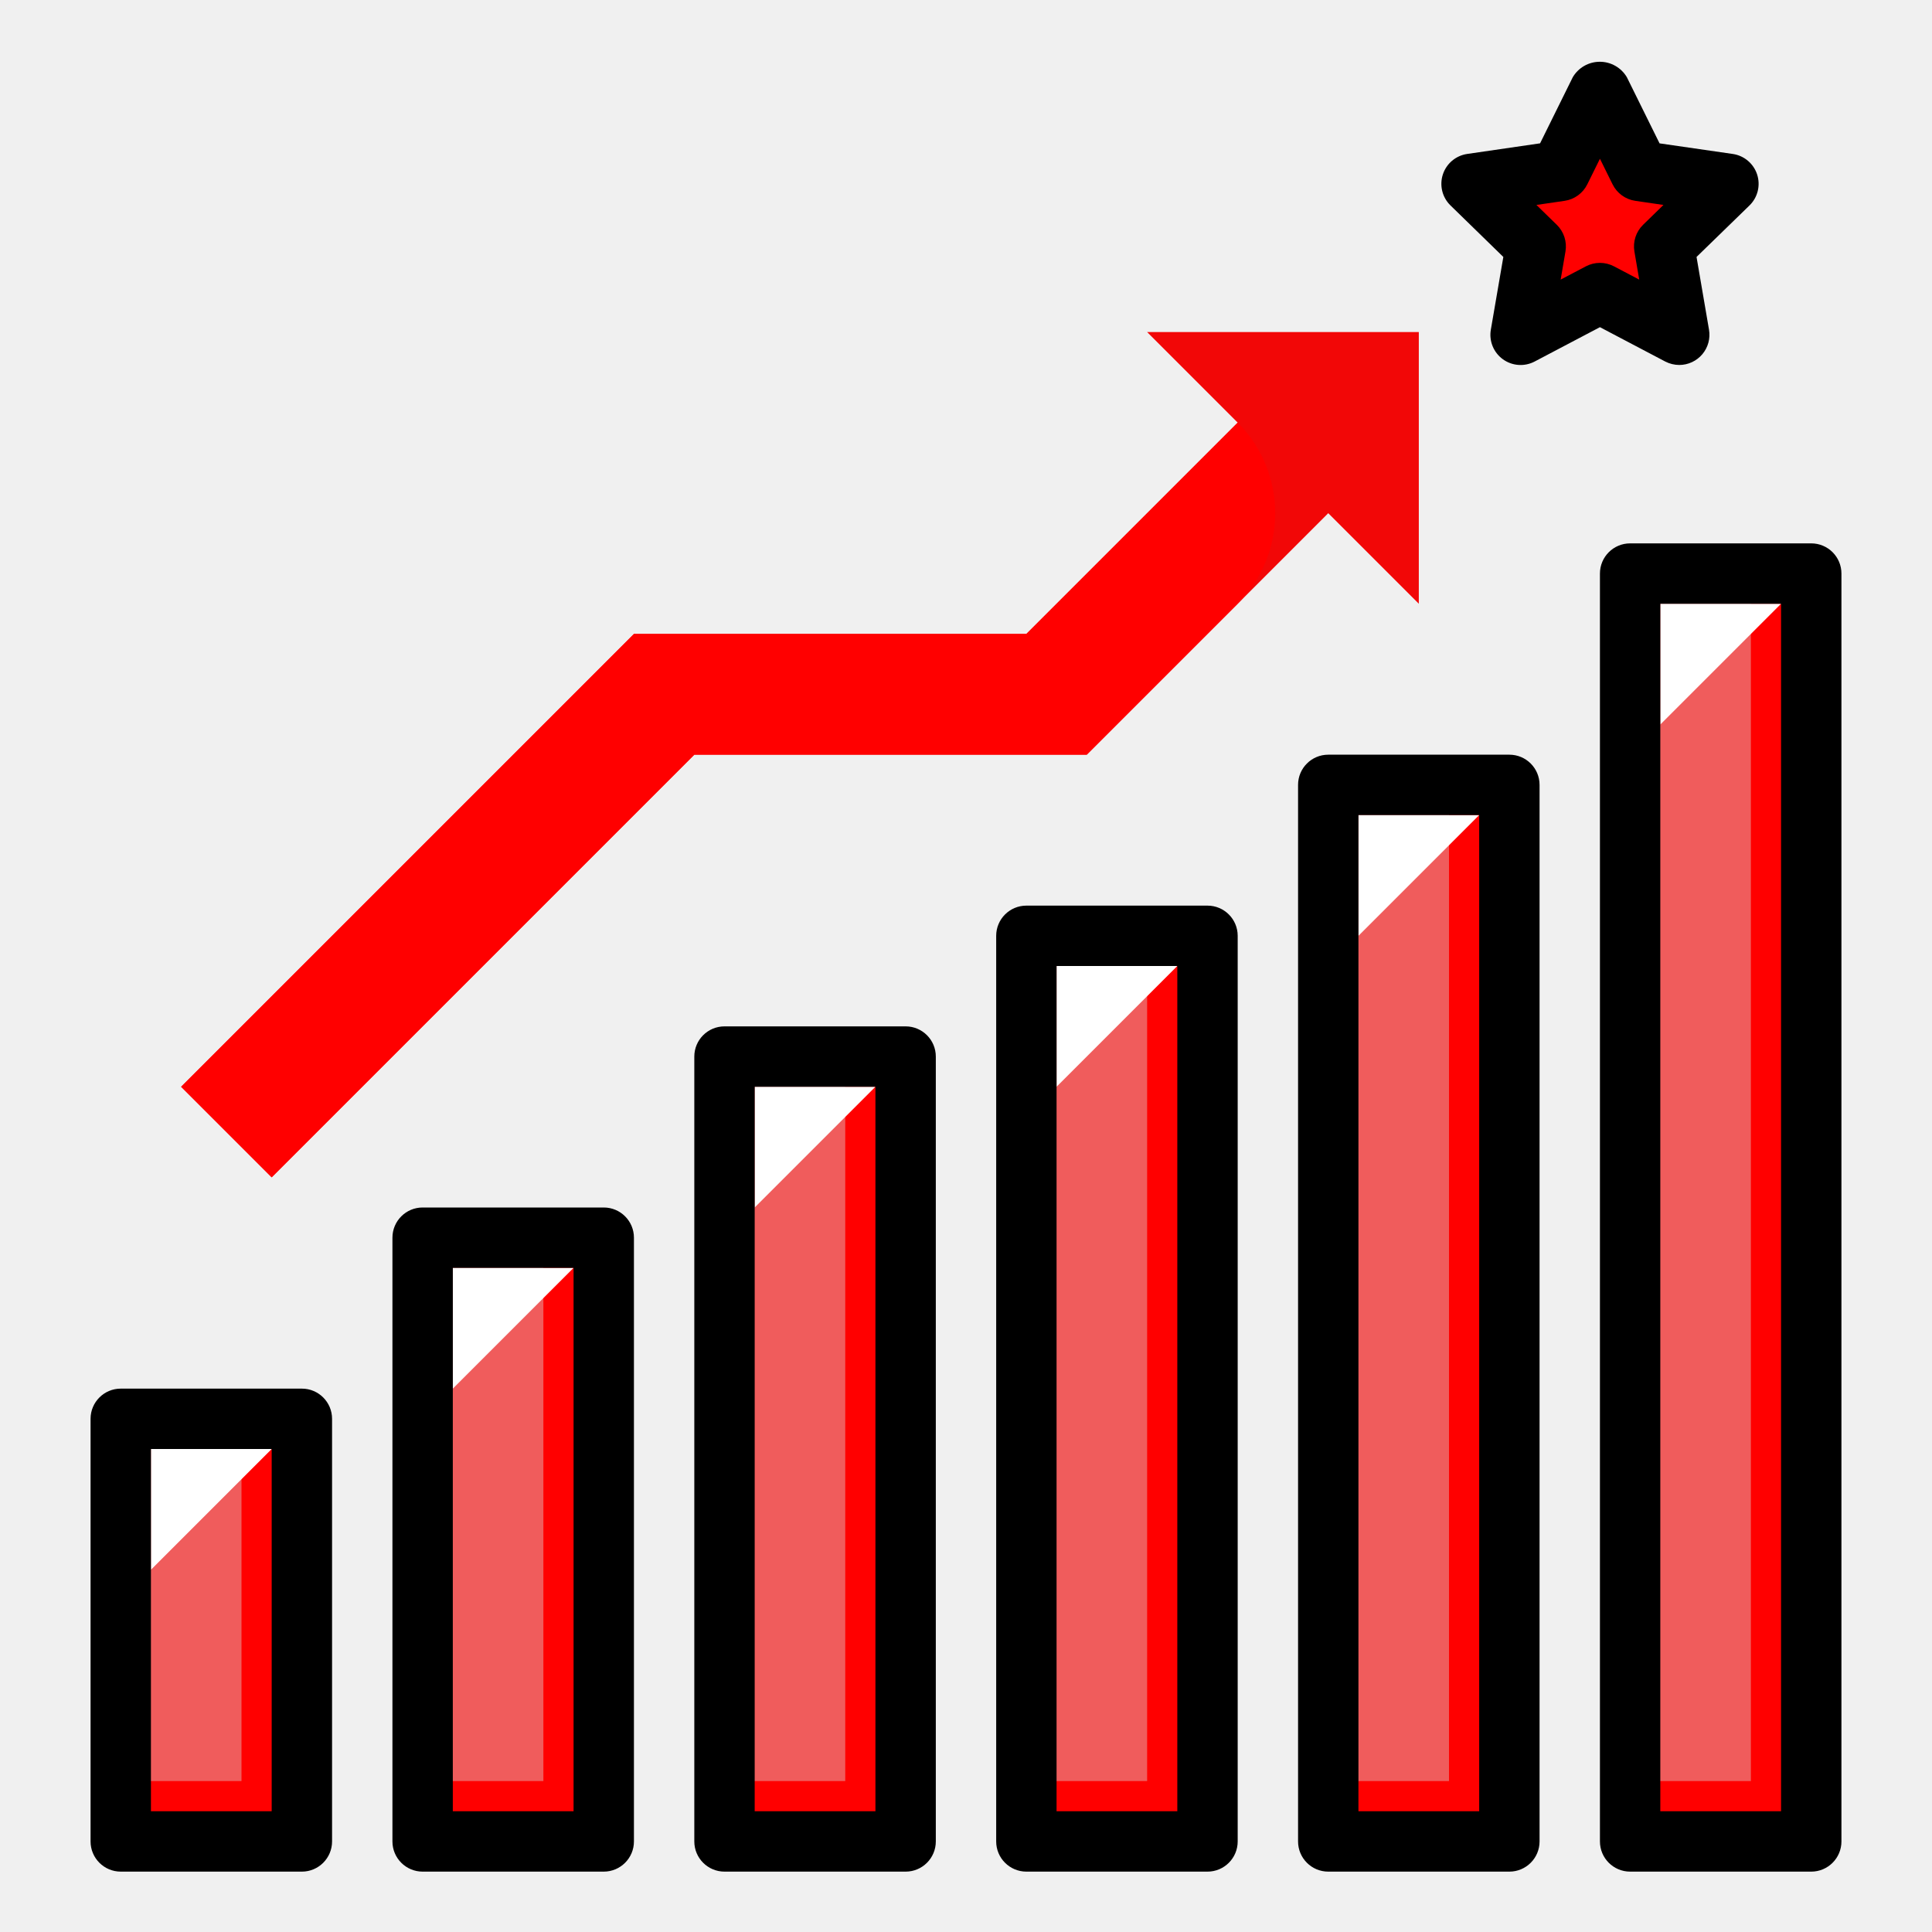
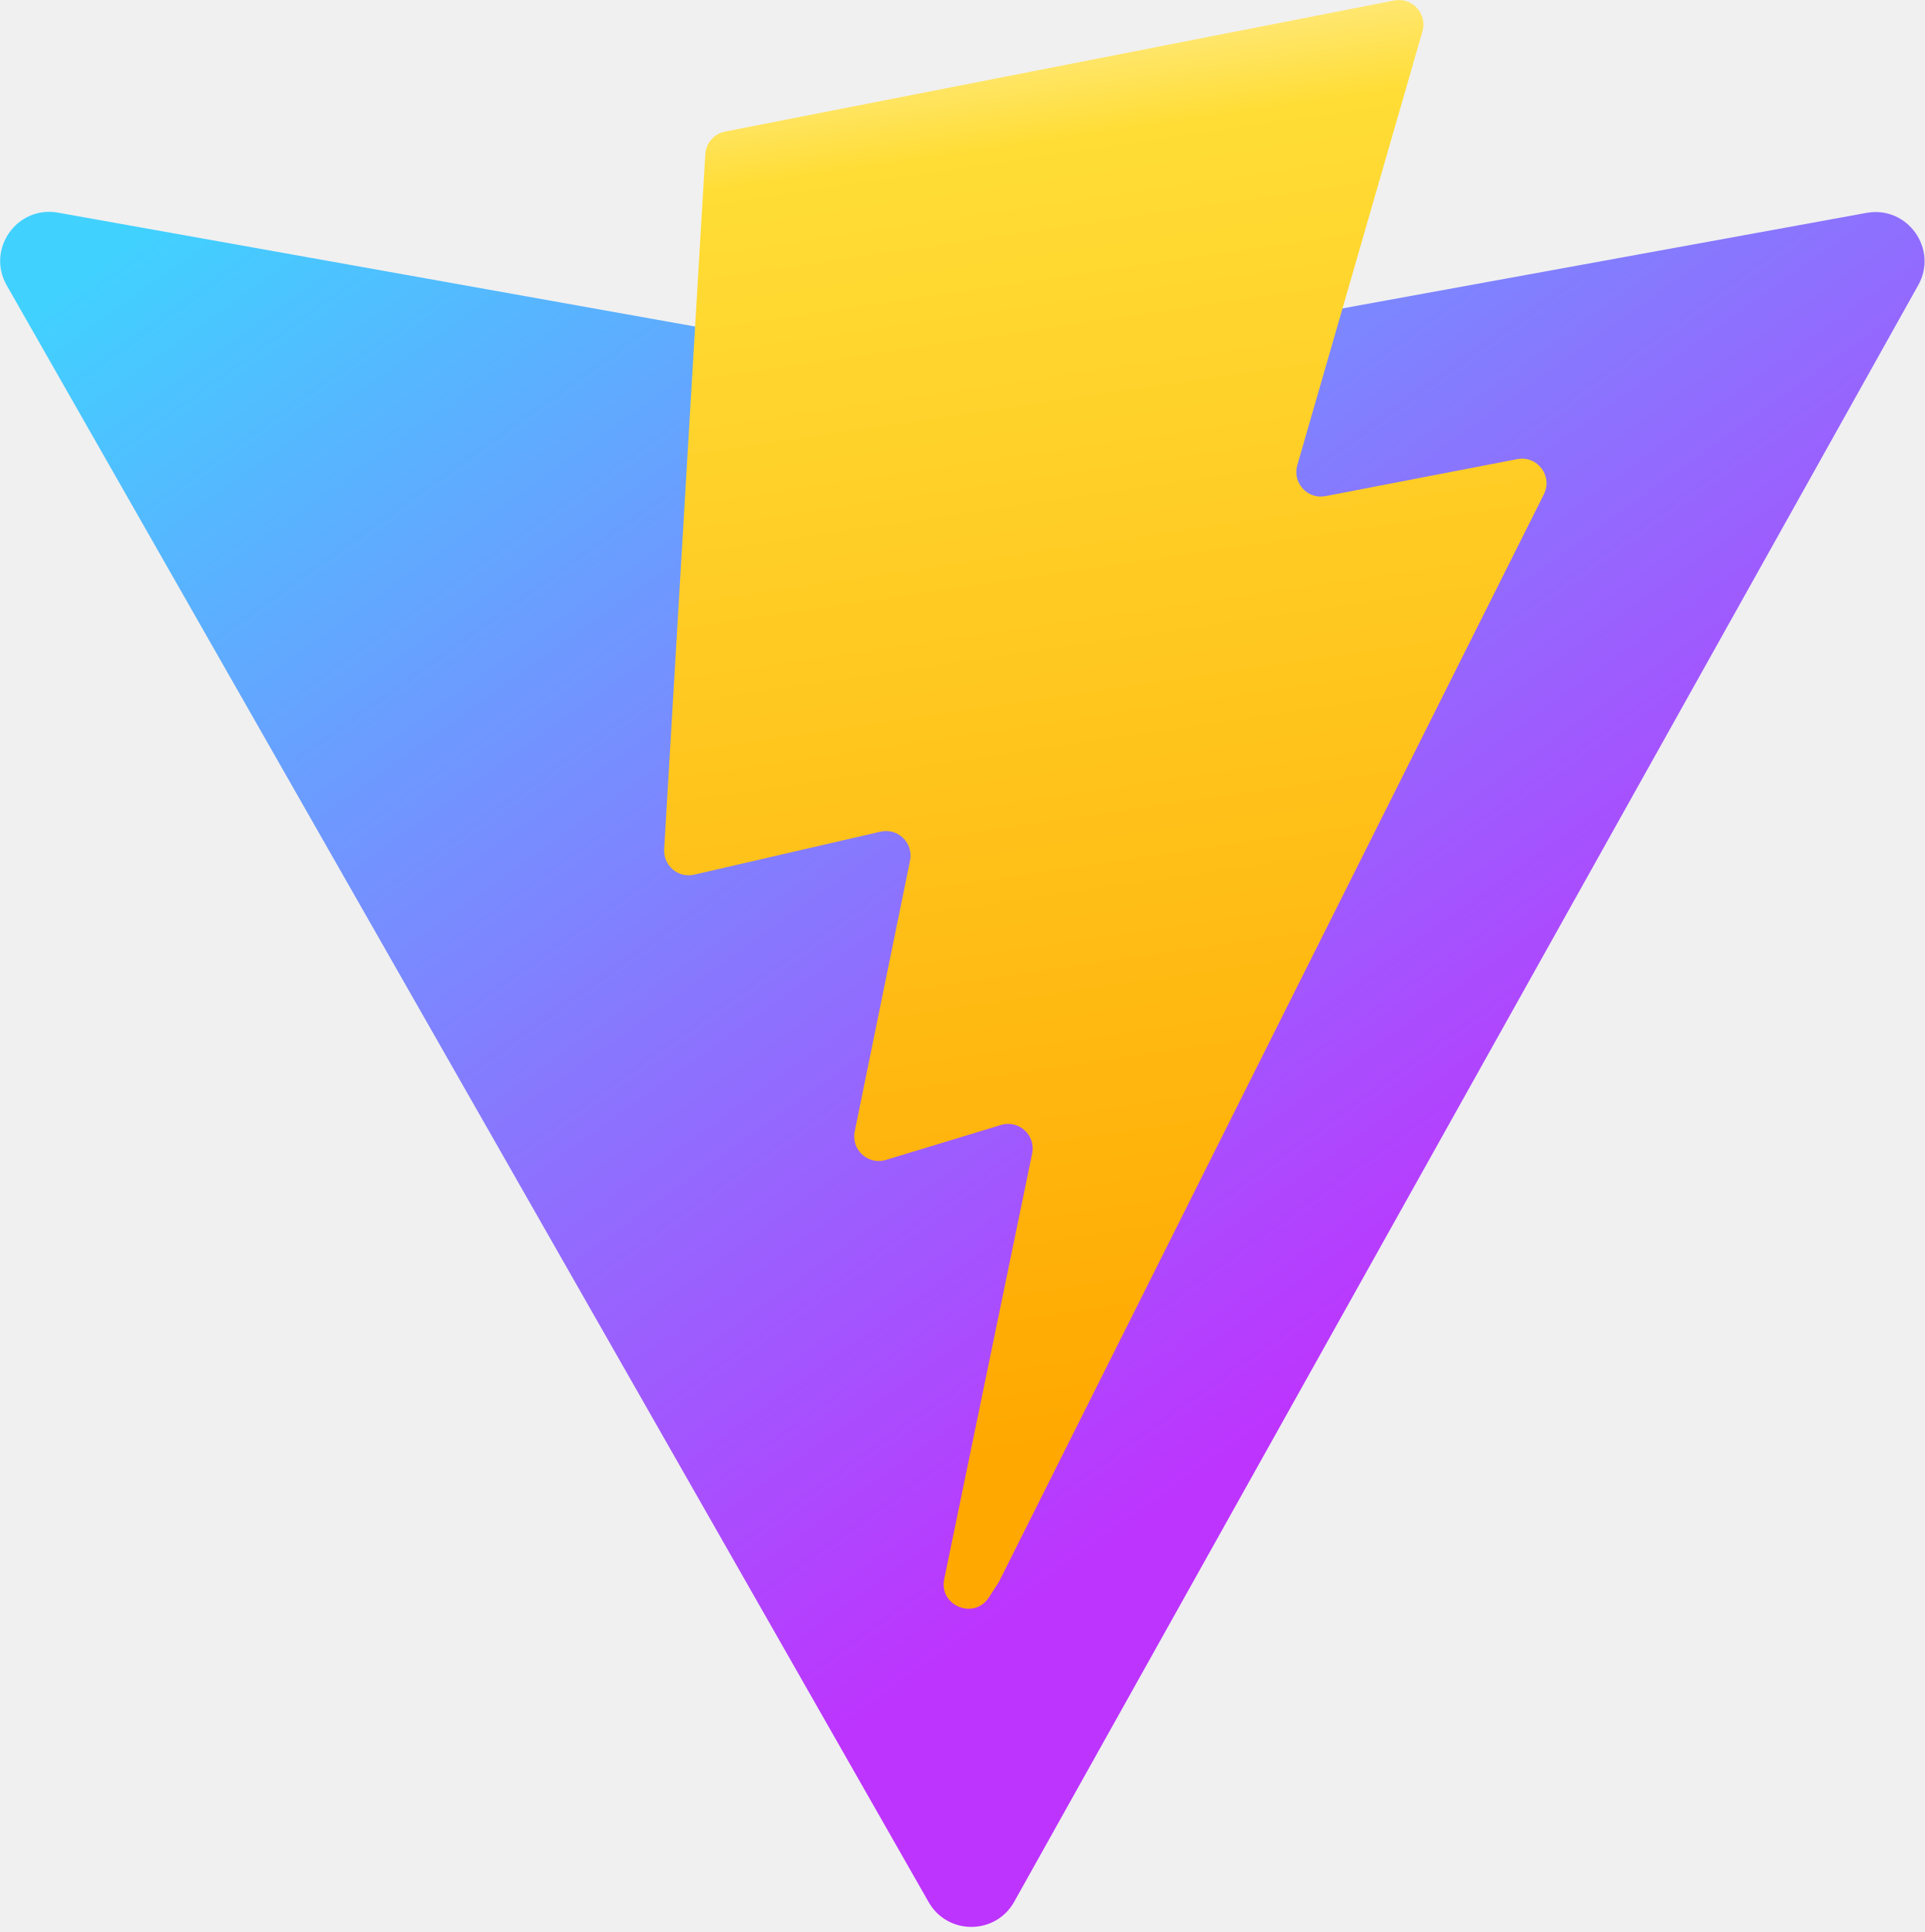
- <svg xmlns="http://www.w3.org/2000/svg" viewBox="0 0 64 64" id="fill" fill="#000000">
-   <g id="SVGRepo_bgCarrier" stroke-width="0" />
-   <g id="SVGRepo_tracerCarrier" stroke-linecap="round" stroke-linejoin="round" />
-   <g id="SVGRepo_iconCarrier">
-     <rect height="14" style="fill:#ff0000" width="6" x="4" y="47" />
-     <rect height="20" style="fill:#ff0000" width="6" x="14" y="41" />
-     <rect height="26" style="fill:#ff0000" width="6" x="24" y="35" />
-     <rect height="30" style="fill:#ff0000" width="6" x="34" y="31" />
-     <rect height="35" style="fill:#ff0000" width="6" x="44" y="26" />
-     <rect height="42" style="fill:#ff0000" width="6" x="54" y="19" />
-     <rect height="40" style="fill:#f05c5c" width="4" x="54" y="19" />
-     <rect height="33" style="fill:#f05c5c" width="4" x="44" y="26" />
-     <rect height="28" style="fill:#f05c5c" width="4" x="34" y="31" />
-     <rect height="24" style="fill:#f05c5c" width="4" x="24" y="35" />
-     <rect height="18" style="fill:#f05c5c" width="4" x="14" y="41" />
-     <rect height="12" style="fill:#f05c5c" width="4" x="4" y="47" />
-     <polygon points="53 3 54.314 5.663 57.253 6.09 55.127 8.163 55.629 11.09 53 9.708 50.371 11.09 50.873 8.163 48.747 6.09 51.686 5.663 53 3" style="fill:#ff0000" />
-     <polygon points="38 11 41 14 34 21 21 21 6 36 9 39 23 25 36 25 44 17 47 20 47 11 38 11" style="fill:#f20707" />
-     <path d="M41,14l-7,7H21L6,36l3,3L23,25H36l5-5a4.242,4.242,0,0,0,0-6Z" style="fill:#ff0000" />
-     <polygon points="5 52 5 48 9 48 5 52" style="fill:#fff" />
-     <polygon points="15 46 15 42 19 42 15 46" style="fill:#fff" />
-     <polygon points="25 40 25 36 29 36 25 40" style="fill:#fff" />
-     <polygon points="35 36 35 32 39 32 35 36" style="fill:#fff" />
-     <polygon points="45 31 45 27 49 27 45 31" style="fill:#fff" />
-     <polygon points="55 24 55 20 59 20 55 24" style="fill:#fff" />
-     <path d="M10,62H4a1,1,0,0,1-1-1V47a1,1,0,0,1,1-1h6a1,1,0,0,1,1,1V61A1,1,0,0,1,10,62ZM5,60H9V48H5Z" />
-     <path d="M20,62H14a1,1,0,0,1-1-1V41a1,1,0,0,1,1-1h6a1,1,0,0,1,1,1V61A1,1,0,0,1,20,62Zm-5-2h4V42H15Z" />
-     <path d="M30,62H24a1,1,0,0,1-1-1V35a1,1,0,0,1,1-1h6a1,1,0,0,1,1,1V61A1,1,0,0,1,30,62Zm-5-2h4V36H25Z" />
-     <path d="M40,62H34a1,1,0,0,1-1-1V31a1,1,0,0,1,1-1h6a1,1,0,0,1,1,1V61A1,1,0,0,1,40,62Zm-5-2h4V32H35Z" />
-     <path d="M50,62H44a1,1,0,0,1-1-1V26a1,1,0,0,1,1-1h6a1,1,0,0,1,1,1V61A1,1,0,0,1,50,62Zm-5-2h4V27H45Z" />
-     <path d="M60,62H54a1,1,0,0,1-1-1V19a1,1,0,0,1,1-1h6a1,1,0,0,1,1,1V61A1,1,0,0,1,60,62Zm-5-2h4V20H55Z" />
-     <path d="M55.629,12.09a1.015,1.015,0,0,1-.466-.114L53,10.838l-2.163,1.138a1,1,0,0,1-1.451-1.055L49.8,8.512l-1.75-1.706A1,1,0,0,1,48.6,5.1l2.417-.352L52.1,2.558a1.04,1.04,0,0,1,1.792,0l1.083,2.191L57.4,5.1a1,1,0,0,1,.555,1.705L56.2,8.512l.413,2.409a1,1,0,0,1-.985,1.169ZM53,8.708a1,1,0,0,1,.466.115l.835.439-.159-.93a1,1,0,0,1,.287-.885l.675-.658-.933-.136a1,1,0,0,1-.753-.548L53,5.259l-.418.846a1,1,0,0,1-.753.548l-.933.136.675.658a1,1,0,0,1,.287.885l-.159.93.835-.439A1,1,0,0,1,53,8.708Z" />
-   </g>
+ <svg xmlns="http://www.w3.org/2000/svg" aria-hidden="true" role="img" class="iconify iconify--logos" width="31.88" height="32" preserveAspectRatio="xMidYMid meet" viewBox="0 0 256 257">
+   <defs>
+     <linearGradient id="IconifyId1813088fe1fbc01fb466" x1="-.828%" x2="57.636%" y1="7.652%" y2="78.411%">
+       <stop offset="0%" stop-color="#41D1FF" />
+       <stop offset="100%" stop-color="#BD34FE" />
+     </linearGradient>
+     <linearGradient id="IconifyId1813088fe1fbc01fb467" x1="43.376%" x2="50.316%" y1="2.242%" y2="89.03%">
+       <stop offset="0%" stop-color="#FFEA83" />
+       <stop offset="8.333%" stop-color="#FFDD35" />
+       <stop offset="100%" stop-color="#FFA800" />
+     </linearGradient>
+   </defs>
+   <path fill="url(#IconifyId1813088fe1fbc01fb466)" d="M255.153 37.938L134.897 252.976c-2.483 4.44-8.862 4.466-11.382.048L.875 37.958c-2.746-4.814 1.371-10.646 6.827-9.67l120.385 21.517a6.537 6.537 0 0 0 2.322-.004l117.867-21.483c5.438-.991 9.574 4.796 6.877 9.62Z" />
+   <path fill="url(#IconifyId1813088fe1fbc01fb467)" d="M185.432.063L96.44 17.501a3.268 3.268 0 0 0-2.634 3.014l-5.474 92.456a3.268 3.268 0 0 0 3.997 3.378l24.777-5.718c2.318-.535 4.413 1.507 3.936 3.838l-7.361 36.047c-.495 2.426 1.782 4.5 4.151 3.78l15.304-4.649c2.372-.72 4.652 1.36 4.15 3.788l-11.698 56.621c-.732 3.542 3.979 5.473 5.943 2.437l1.313-2.028l72.516-144.72c1.215-2.423-.88-5.186-3.54-4.672l-25.505 4.922c-2.396.462-4.435-1.77-3.759-4.114l16.646-57.705c.677-2.35-1.37-4.583-3.769-4.113Z" />
</svg>
